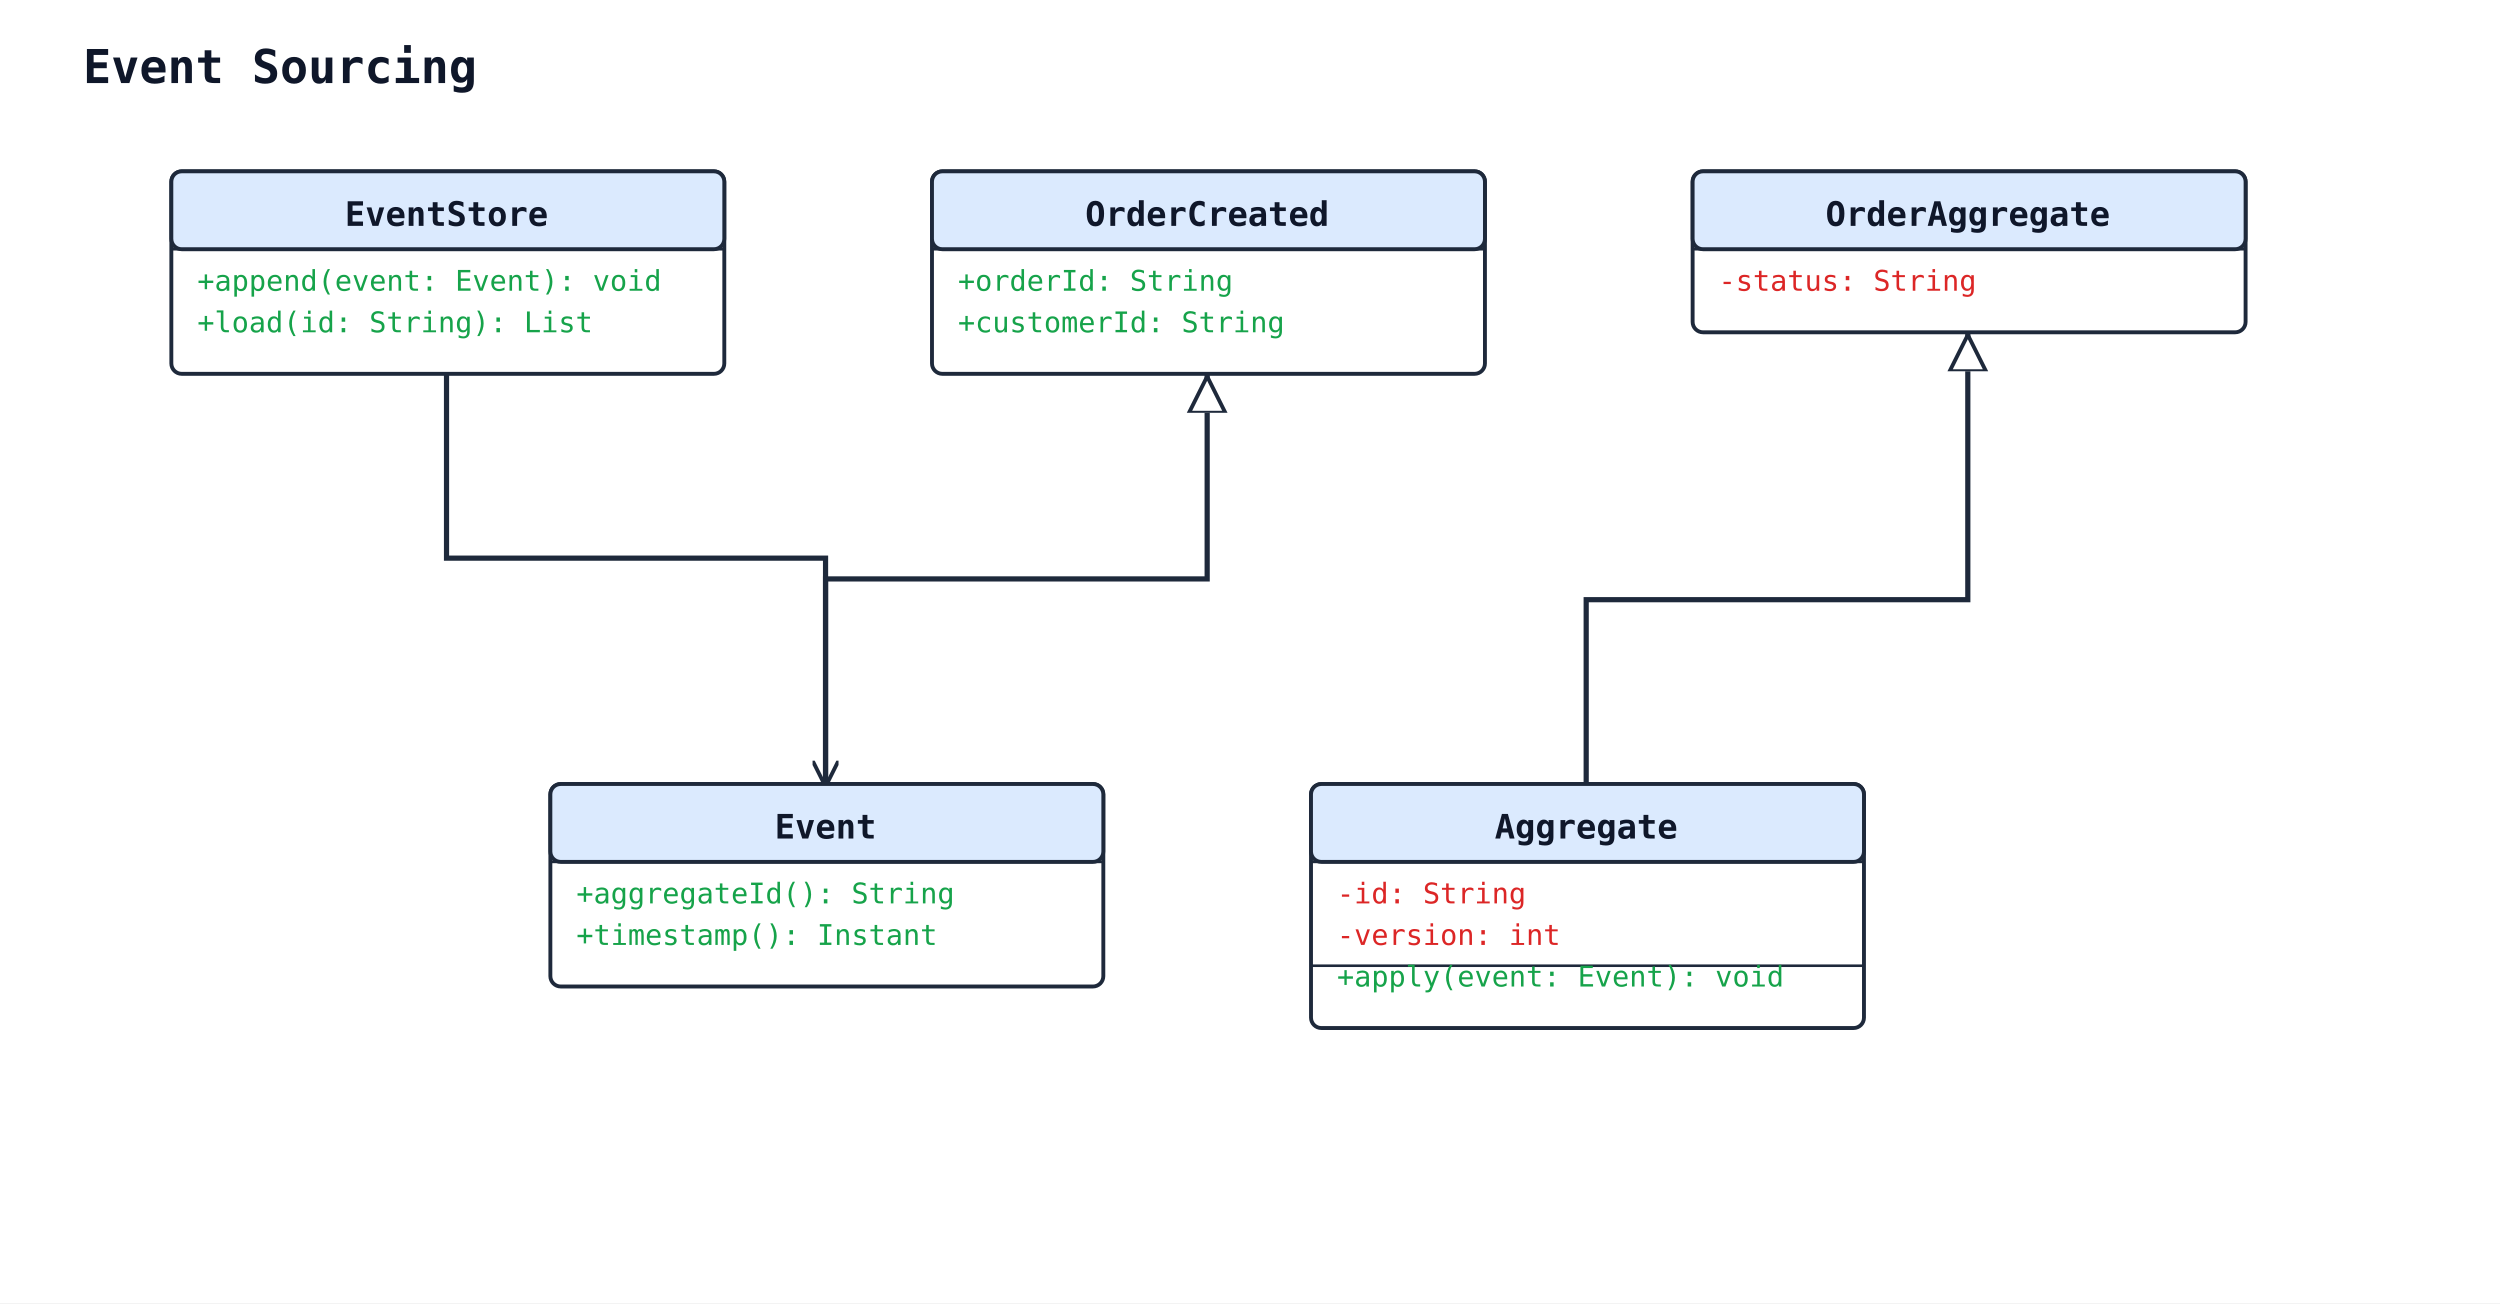
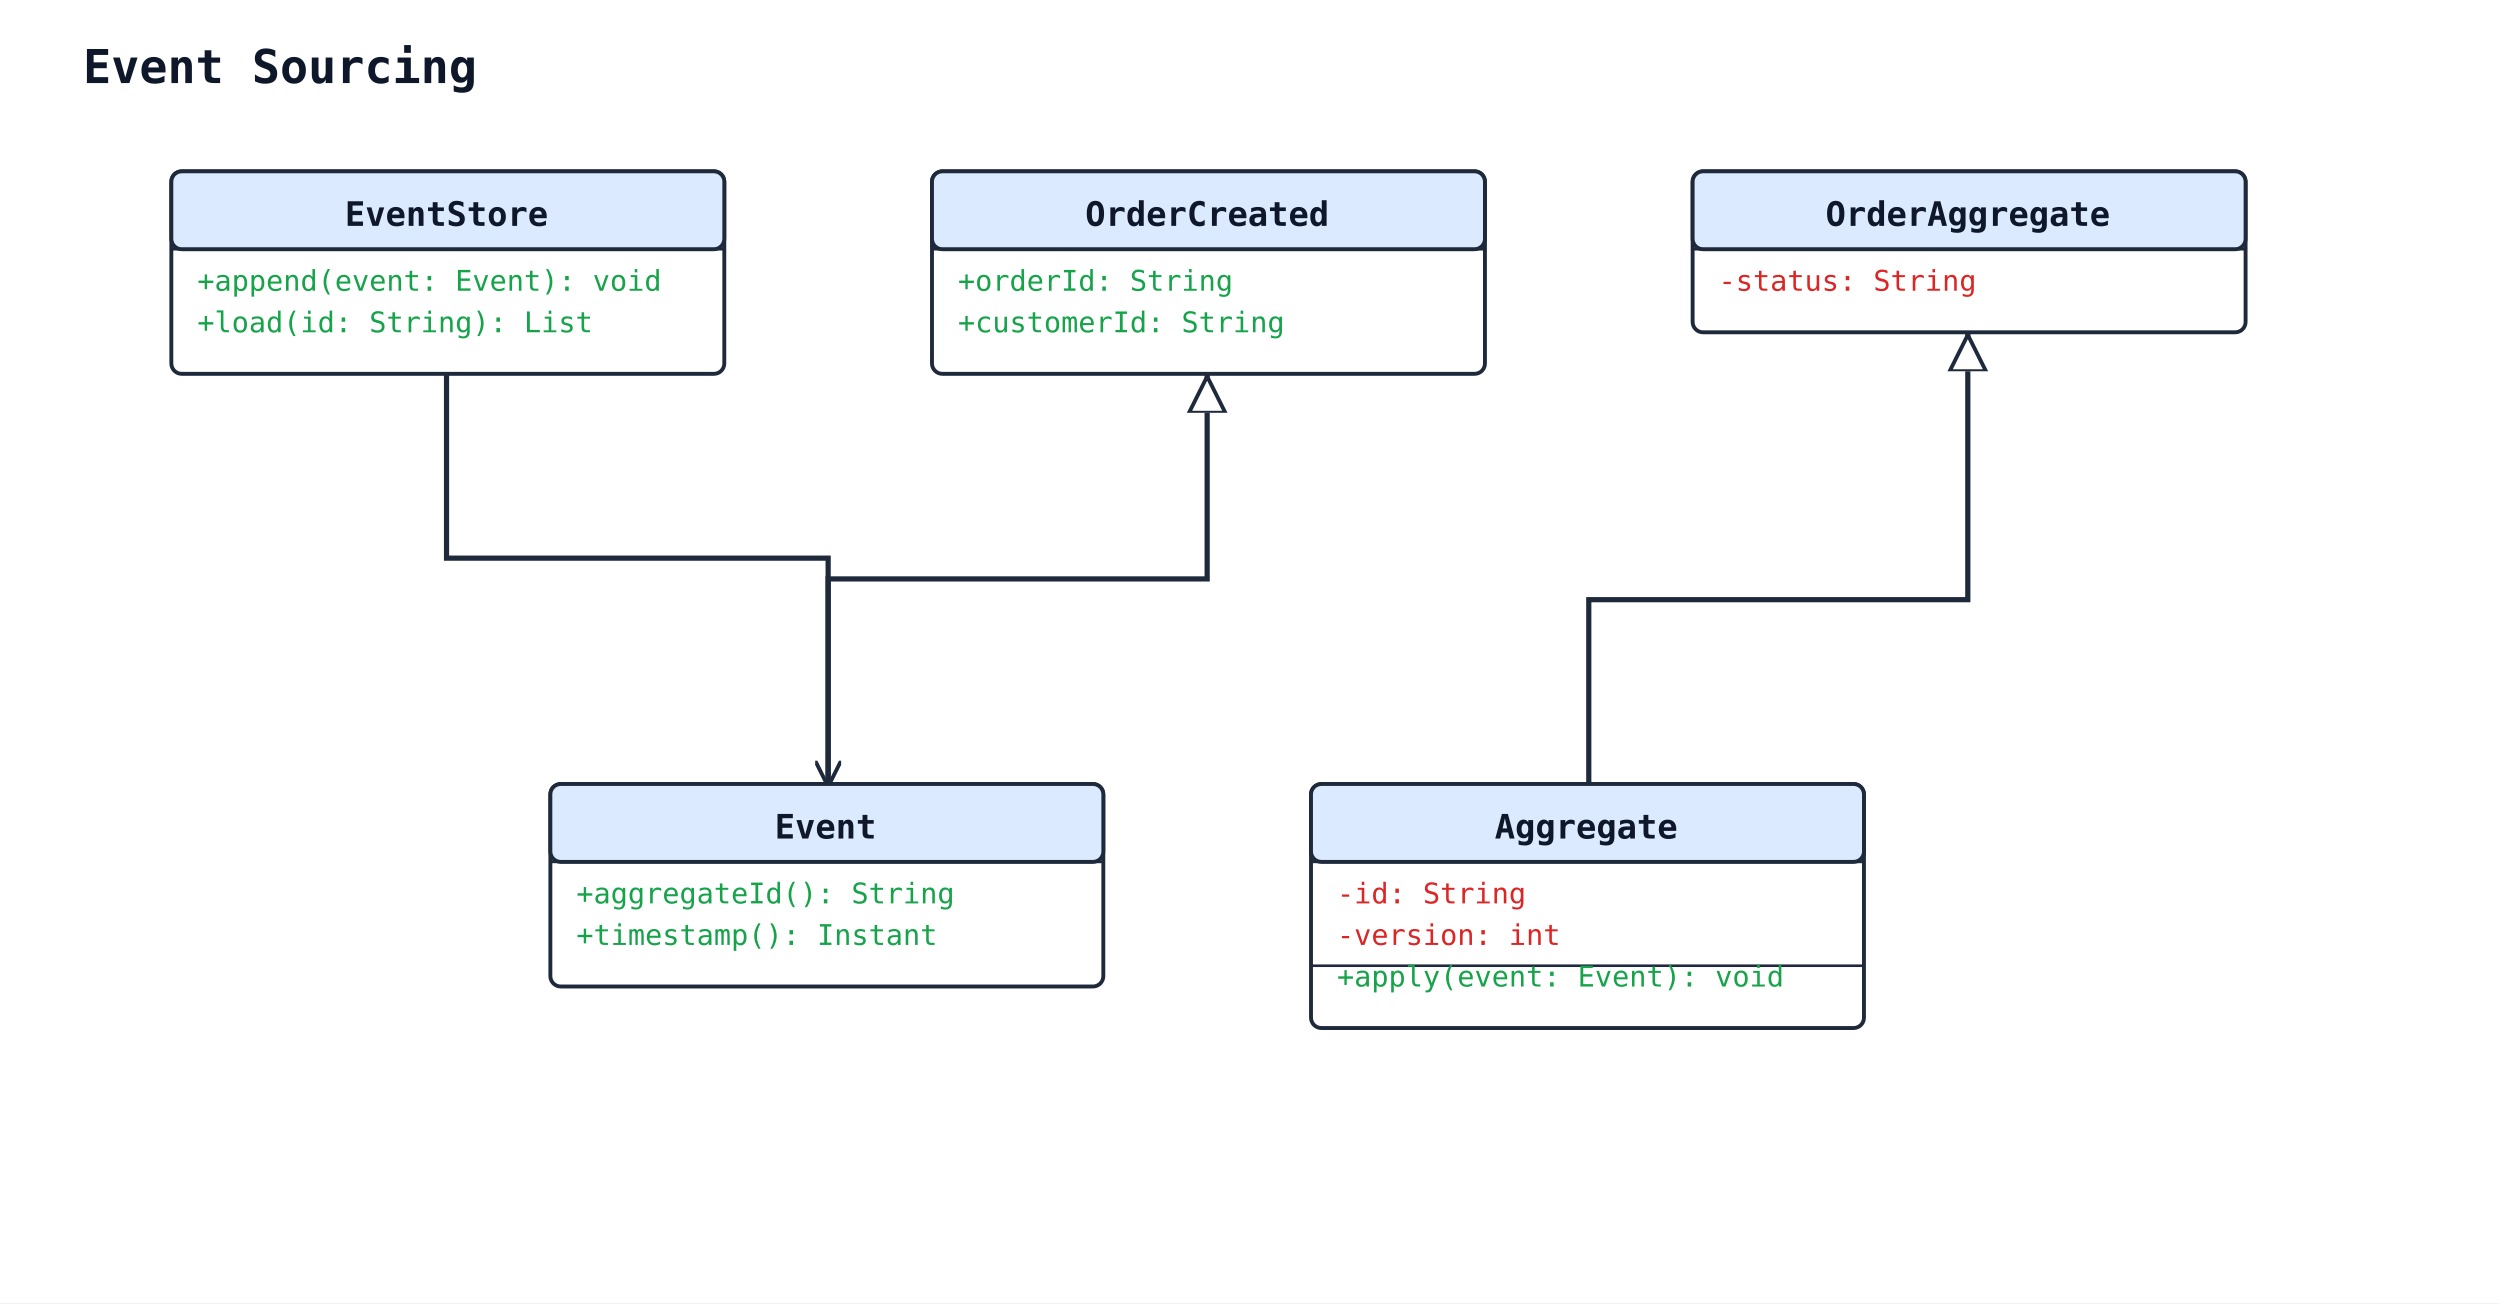
<svg xmlns="http://www.w3.org/2000/svg" width="963" height="502" viewBox="0 0 963 502">
  <rect width="100%" height="100%" fill="#ffffff" />
  <defs>
    <marker id="arrow-open" viewBox="0 0 10 10" refX="9" refY="5" markerWidth="10" markerHeight="10" markerUnits="userSpaceOnUse" orient="auto-start-reverse">
      <path d="M0,0 L10,5 L0,10" fill="none" stroke="#1e293b" stroke-width="1.5" />
    </marker>
    <marker id="arrow-triangle" viewBox="0 0 16 16" refX="15" refY="8" markerWidth="16" markerHeight="16" markerUnits="userSpaceOnUse" orient="auto-start-reverse">
      <polygon points="0,1 14,8 0,15" fill="#ffffff" stroke="#1e293b" stroke-width="1.5" fill-rule="nonzero" />
    </marker>
    <marker id="arrow-diamond-filled" viewBox="0 0 14 10" refX="13" refY="5" markerWidth="14" markerHeight="10" markerUnits="userSpaceOnUse" orient="auto-start-reverse">
      <path d="M0,5 L7,0 L14,5 L7,10 z" fill="#1e293b" stroke="#1e293b" stroke-width="1" />
    </marker>
    <marker id="arrow-diamond-open" viewBox="0 0 14 10" refX="13" refY="5" markerWidth="14" markerHeight="10" markerUnits="userSpaceOnUse" orient="auto-start-reverse">
      <path d="M0,5 L7,0 L14,5 L7,10 z" fill="#ffffff" stroke="#1e293b" stroke-width="1" />
    </marker>
  </defs>
  <text x="32" y="32" font-family="monospace" font-size="18" font-weight="600" fill="#0f172a">Event Sourcing</text>
-   <polyline class="uml-relation" data-uml-from="OrderCreated" data-uml-to="Event" data-uml-arrow="&lt;|--" points="465,144 465,223 318,223 318,302" fill="none" stroke="#1e293b" stroke-width="2" marker-start="url(#arrow-triangle)" />
-   <polyline class="uml-relation" data-uml-from="OrderAggregate" data-uml-to="Aggregate" data-uml-arrow="&lt;|--" points="758,128 758,231 611,231 611,302" fill="none" stroke="#1e293b" stroke-width="2" marker-start="url(#arrow-triangle)" />
-   <polyline class="uml-relation" data-uml-from="EventStore" data-uml-to="Event" data-uml-arrow="--&gt;" points="172,144 172,215 318,215 318,302" fill="none" stroke="#1e293b" stroke-width="2" marker-end="url(#arrow-open)" />
+   <polyline class="uml-relation" data-uml-from="OrderCreated" data-uml-to="Event" data-uml-arrow="&lt;|--" points="465,144 465,223 319,223 319,302" fill="none" stroke="#1e293b" stroke-width="2" marker-start="url(#arrow-triangle)" />
+   <polyline class="uml-relation" data-uml-from="OrderAggregate" data-uml-to="Aggregate" data-uml-arrow="&lt;|--" points="758,128 758,231 612,231 612,302" fill="none" stroke="#1e293b" stroke-width="2" marker-start="url(#arrow-triangle)" />
+   <polyline class="uml-relation" data-uml-from="EventStore" data-uml-to="Event" data-uml-arrow="--&gt;" points="172,144 172,215 319,215 319,302" fill="none" stroke="#1e293b" stroke-width="2" marker-end="url(#arrow-open)" />
  <rect x="212" y="302" width="213" height="78" rx="4" ry="4" fill="#ffffff" stroke="#1e293b" stroke-width="1.5" />
  <rect x="212" y="302" width="213" height="30" rx="4" ry="4" fill="#dbeafe" stroke="#1e293b" stroke-width="1.5" />
  <line x1="212" y1="332" x2="425" y2="332" stroke="#1e293b" stroke-width="1" />
  <text x="318" y="323" text-anchor="middle" font-family="monospace" font-size="13" font-weight="600" fill="#0f172a">Event</text>
  <text class="uml-member" data-uml-visibility="public" x="222" y="348" font-family="monospace" font-size="11" fill="#16a34a">+aggregateId(): String</text>
  <text class="uml-member" data-uml-visibility="public" x="222" y="364" font-family="monospace" font-size="11" fill="#16a34a">+timestamp(): Instant</text>
  <rect x="66" y="66" width="213" height="78" rx="4" ry="4" fill="#ffffff" stroke="#1e293b" stroke-width="1.5" />
  <rect x="66" y="66" width="213" height="30" rx="4" ry="4" fill="#dbeafe" stroke="#1e293b" stroke-width="1.5" />
  <line x1="66" y1="96" x2="279" y2="96" stroke="#1e293b" stroke-width="1" />
  <text x="172" y="87" text-anchor="middle" font-family="monospace" font-size="13" font-weight="600" fill="#0f172a">EventStore</text>
  <text class="uml-member" data-uml-visibility="public" x="76" y="112" font-family="monospace" font-size="11" fill="#16a34a">+append(event: Event): void</text>
  <text class="uml-member" data-uml-visibility="public" x="76" y="128" font-family="monospace" font-size="11" fill="#16a34a">+load(id: String): List</text>
  <rect x="505" y="302" width="213" height="94" rx="4" ry="4" fill="#ffffff" stroke="#1e293b" stroke-width="1.5" />
  <rect x="505" y="302" width="213" height="30" rx="4" ry="4" fill="#dbeafe" stroke="#1e293b" stroke-width="1.5" />
  <line x1="505" y1="332" x2="718" y2="332" stroke="#1e293b" stroke-width="1" />
  <text x="611" y="323" text-anchor="middle" font-family="monospace" font-size="13" font-weight="600" fill="#0f172a">Aggregate</text>
  <text class="uml-member" data-uml-visibility="private" x="515" y="348" font-family="monospace" font-size="11" fill="#dc2626">-id: String</text>
  <text class="uml-member" data-uml-visibility="private" x="515" y="364" font-family="monospace" font-size="11" fill="#dc2626">-version: int</text>
  <line x1="505" y1="372" x2="718" y2="372" stroke="#1e293b" stroke-width="1" />
  <text class="uml-member" data-uml-visibility="public" x="515" y="380" font-family="monospace" font-size="11" fill="#16a34a">+apply(event: Event): void</text>
  <rect x="359" y="66" width="213" height="78" rx="4" ry="4" fill="#ffffff" stroke="#1e293b" stroke-width="1.5" />
  <rect x="359" y="66" width="213" height="30" rx="4" ry="4" fill="#dbeafe" stroke="#1e293b" stroke-width="1.5" />
  <line x1="359" y1="96" x2="572" y2="96" stroke="#1e293b" stroke-width="1" />
  <text x="465" y="87" text-anchor="middle" font-family="monospace" font-size="13" font-weight="600" fill="#0f172a">OrderCreated</text>
  <text class="uml-member" data-uml-visibility="public" x="369" y="112" font-family="monospace" font-size="11" fill="#16a34a">+orderId: String</text>
  <text class="uml-member" data-uml-visibility="public" x="369" y="128" font-family="monospace" font-size="11" fill="#16a34a">+customerId: String</text>
  <rect x="652" y="66" width="213" height="62" rx="4" ry="4" fill="#ffffff" stroke="#1e293b" stroke-width="1.5" />
  <rect x="652" y="66" width="213" height="30" rx="4" ry="4" fill="#dbeafe" stroke="#1e293b" stroke-width="1.5" />
  <line x1="652" y1="96" x2="865" y2="96" stroke="#1e293b" stroke-width="1" />
  <text x="758" y="87" text-anchor="middle" font-family="monospace" font-size="13" font-weight="600" fill="#0f172a">OrderAggregate</text>
  <text class="uml-member" data-uml-visibility="private" x="662" y="112" font-family="monospace" font-size="11" fill="#dc2626">-status: String</text>
</svg>
